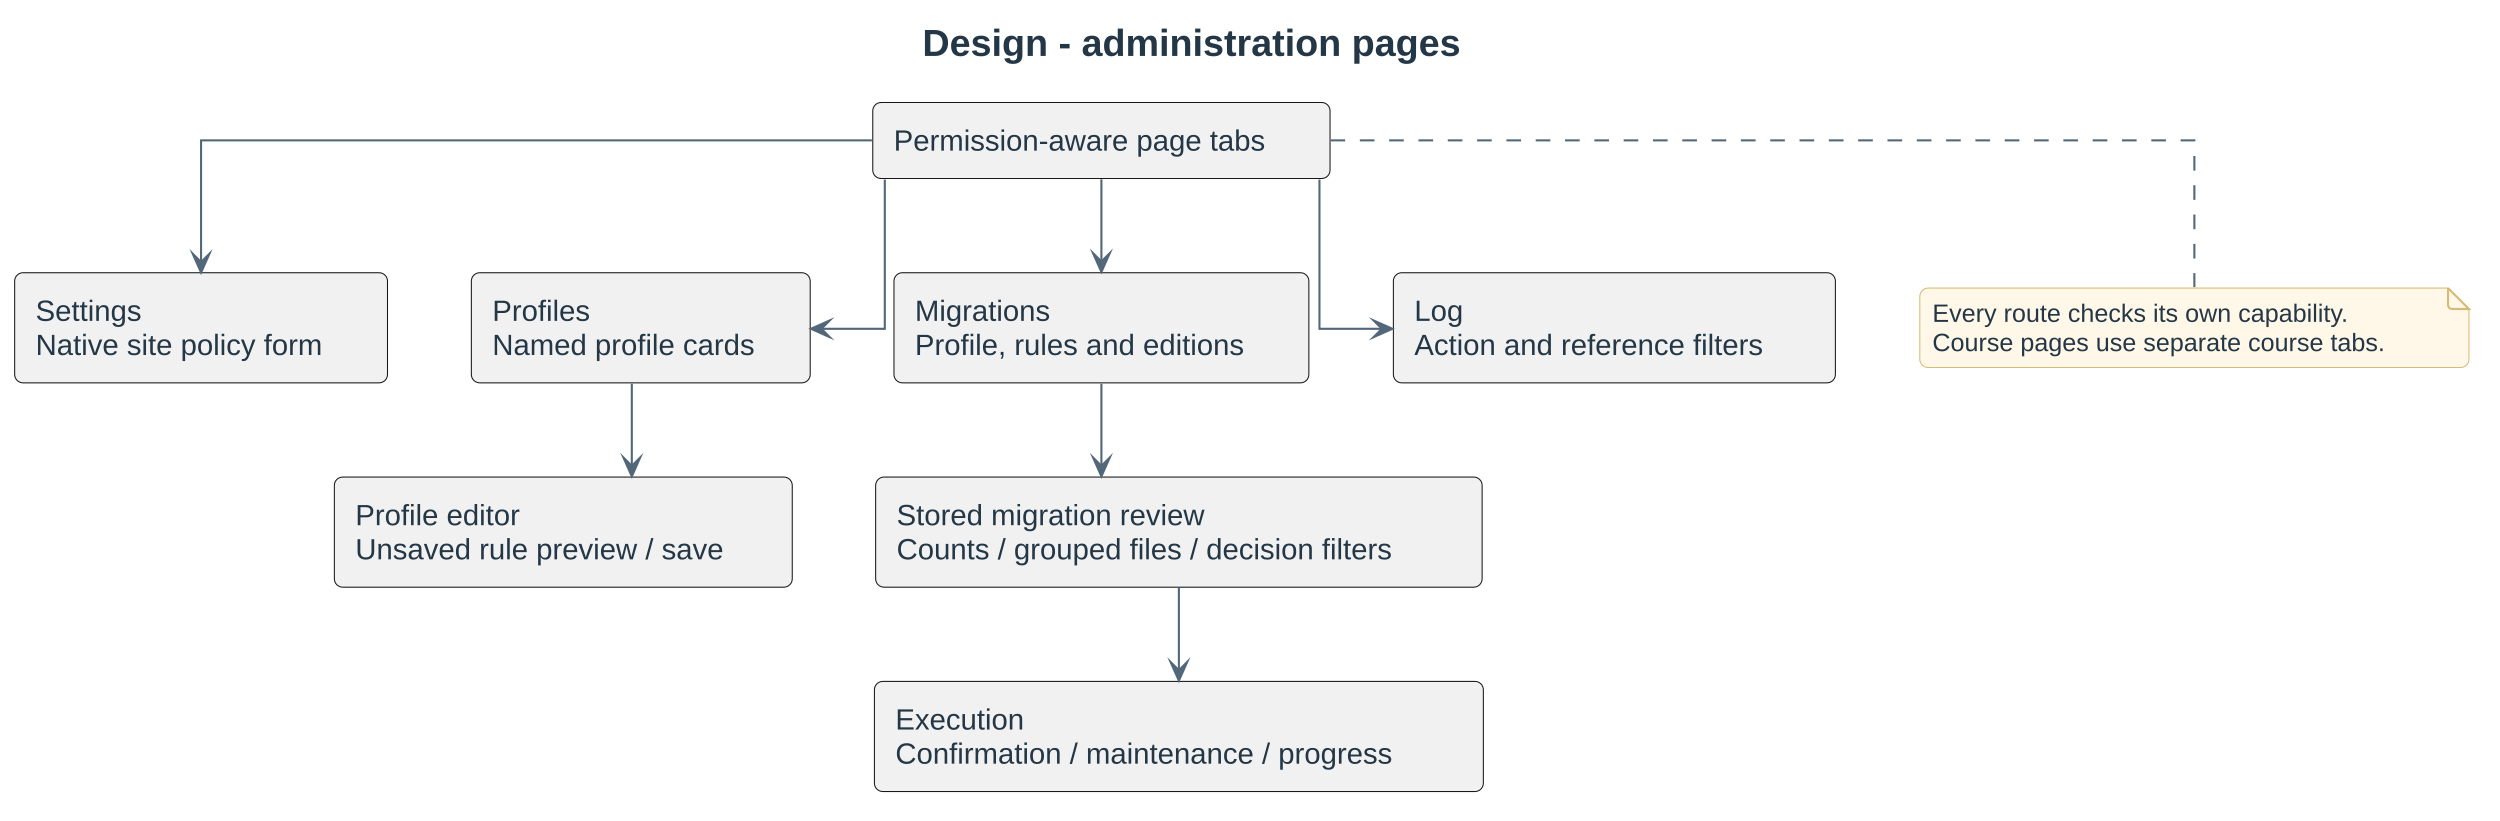
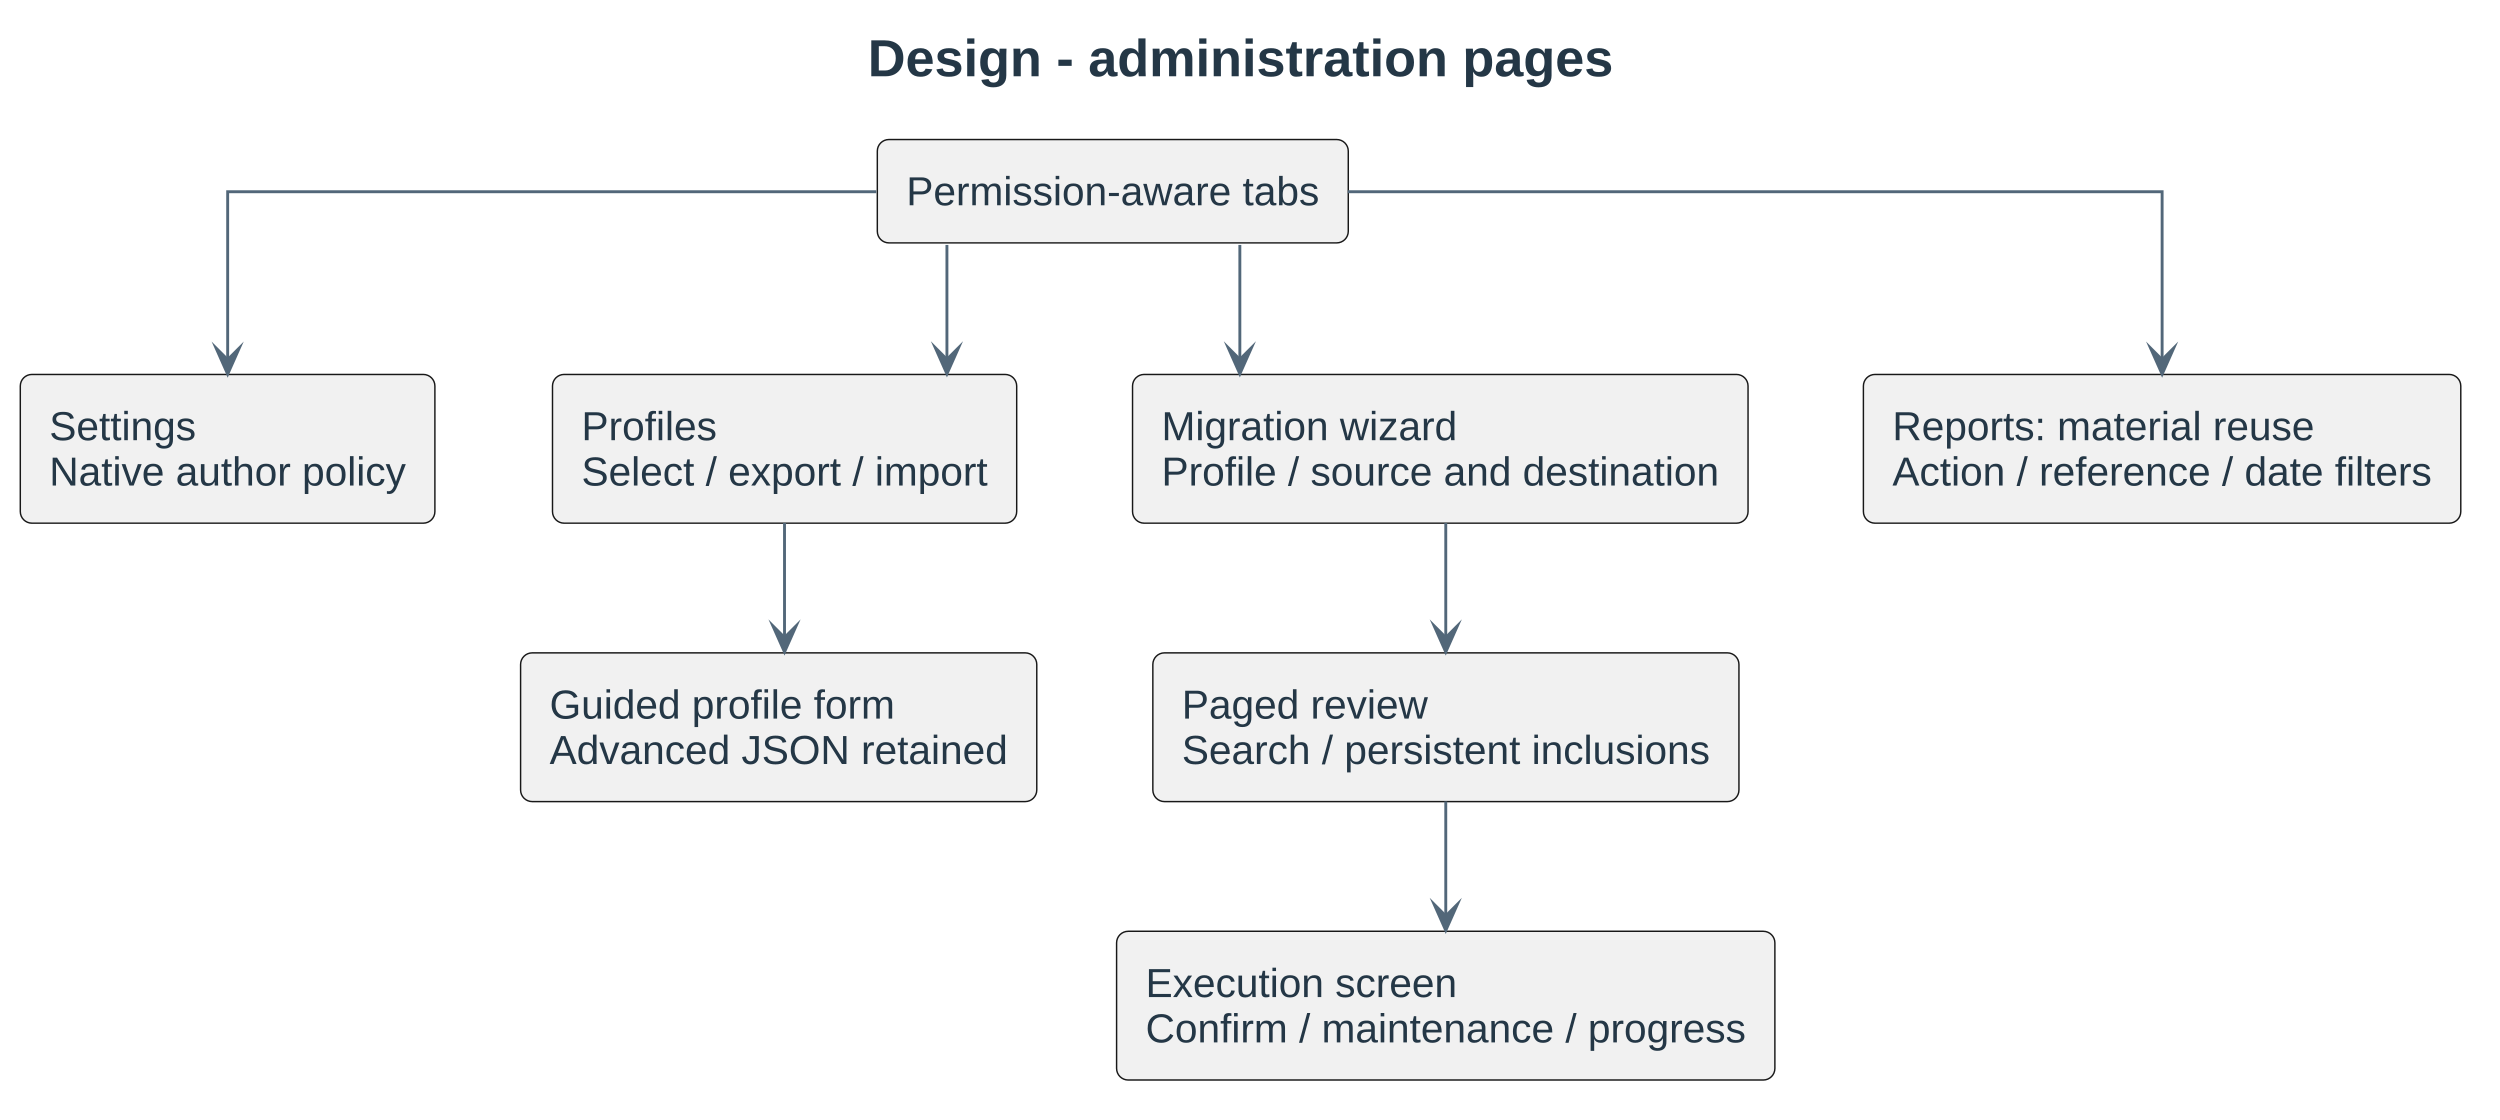
- <svg xmlns="http://www.w3.org/2000/svg" version="1.1" data-diagram-type="DESCRIPTION" style="width:1194px;height:392px;background:#FFFFFF;" width="1194px" height="392px" viewBox="0 0 1194 392" zoomAndPan="magnify" preserveAspectRatio="none" contentStyleType="text/css">
+ <svg xmlns="http://www.w3.org/2000/svg" version="1.1" data-diagram-type="DESCRIPTION" style="width:862px;height:386px;background:#FFFFFF;" width="862px" height="386px" viewBox="0 0 862 386" zoomAndPan="magnify" preserveAspectRatio="none" contentStyleType="text/css">
  <defs />
  <g font-family="sans-serif" lengthAdjust="spacing">
    <g class="title" data-source-line="2">
-       <text x="440.543" y="26.708" fill="#243746" font-size="18" textLength="306.079" font-weight="700" font-family="Arial">Design - administration pages</text>
+       <text x="299.217" y="26.295" fill="#243746" font-size="18" textLength="257.045" font-weight="700" font-family="Arial">Design - administration pages</text>
    </g>
    <g class="entity" data-qualified-name="Tabs" id="ent0001" data-source-line="4">
-       <rect x="416.83" y="48.953" width="218.399" height="36.297" fill="#F1F1F1" style="stroke:#181818;stroke-width:0.5;" rx="4" ry="4" />
-       <text x="426.83" y="71.948" fill="#243746" font-size="14" textLength="198.399" font-family="Arial">Permission-aware page tabs</text>
+       <rect x="302.5" y="48.109" width="162.386" height="35.641" fill="#F1F1F1" style="stroke:#181818;stroke-width:0.5;" rx="4" ry="4" />
+       <text x="312.5" y="70.783" fill="#243746" font-size="14" textLength="142.386" font-family="Arial">Permission-aware tabs</text>
    </g>
    <g class="entity" data-qualified-name="Settings" id="ent0002" data-source-line="5">
-       <rect x="7" y="130.253" width="178.067" height="52.594" fill="#F1F1F1" style="stroke:#181818;stroke-width:0.5;" rx="4" ry="4" />
-       <text x="17" y="153.248" fill="#243746" font-size="14" textLength="57.422" font-family="Arial">Settings</text>
-       <text x="17" y="169.545" fill="#243746" font-size="14" textLength="158.067" font-family="Arial">Native site policy form</text>
+       <rect x="7" y="129.109" width="142.951" height="51.281" fill="#F1F1F1" style="stroke:#181818;stroke-width:0.5;" rx="4" ry="4" />
+       <text x="17" y="151.783" fill="#243746" font-size="14" textLength="50.586" font-family="Arial">Settings</text>
+       <text x="17" y="167.424" fill="#243746" font-size="14" textLength="122.951" font-family="Arial">Native author policy</text>
    </g>
    <g class="entity" data-qualified-name="Profiles" id="ent0003" data-source-line="6">
-       <rect x="225.12" y="130.253" width="161.832" height="52.594" fill="#F1F1F1" style="stroke:#181818;stroke-width:0.5;" rx="4" ry="4" />
-       <text x="235.12" y="153.248" fill="#243746" font-size="14" textLength="51.379" font-family="Arial">Profiles</text>
-       <text x="235.12" y="169.545" fill="#243746" font-size="14" textLength="141.832" font-family="Arial">Named profile cards</text>
+       <rect x="190.5" y="129.109" width="160.055" height="51.281" fill="#F1F1F1" style="stroke:#181818;stroke-width:0.5;" rx="4" ry="4" />
+       <text x="200.5" y="151.783" fill="#243746" font-size="14" textLength="46.683" font-family="Arial">Profiles</text>
+       <text x="200.5" y="167.424" fill="#243746" font-size="14" textLength="140.055" font-family="Arial">Select / export / import</text>
    </g>
-     <g class="entity" data-qualified-name="Migrations" id="ent0004" data-source-line="7">
-       <rect x="426.96" y="130.253" width="198.151" height="52.594" fill="#F1F1F1" style="stroke:#181818;stroke-width:0.5;" rx="4" ry="4" />
-       <text x="436.96" y="153.248" fill="#243746" font-size="14" textLength="73.302" font-family="Arial">Migrations</text>
-       <text x="436.96" y="169.545" fill="#243746" font-size="14" textLength="178.151" font-family="Arial">Profile, rules and editions</text>
+     <g class="entity" data-qualified-name="Migration" id="ent0004" data-source-line="7">
+       <rect x="390.5" y="129.109" width="212.227" height="51.281" fill="#F1F1F1" style="stroke:#181818;stroke-width:0.5;" rx="4" ry="4" />
+       <text x="400.5" y="151.783" fill="#243746" font-size="14" textLength="101.924" font-family="Arial">Migration wizard</text>
+       <text x="400.5" y="167.424" fill="#243746" font-size="14" textLength="192.227" font-family="Arial">Profile / source and destination</text>
    </g>
    <g class="entity" data-qualified-name="Log" id="ent0005" data-source-line="8">
-       <rect x="665.48" y="130.253" width="211.105" height="52.594" fill="#F1F1F1" style="stroke:#181818;stroke-width:0.5;" rx="4" ry="4" />
-       <text x="675.48" y="153.248" fill="#243746" font-size="14" textLength="25.252" font-family="Arial">Log</text>
-       <text x="675.48" y="169.545" fill="#243746" font-size="14" textLength="191.105" font-family="Arial">Action and reference filters</text>
+       <rect x="642.5" y="129.109" width="205.979" height="51.281" fill="#F1F1F1" style="stroke:#181818;stroke-width:0.5;" rx="4" ry="4" />
+       <text x="652.5" y="151.783" fill="#243746" font-size="14" textLength="145.503" font-family="Arial">Reports: material reuse</text>
+       <text x="652.5" y="167.424" fill="#243746" font-size="14" textLength="185.979" font-family="Arial">Action / reference / date filters</text>
    </g>
    <g class="entity" data-qualified-name="Editor" id="ent0006" data-source-line="9">
-       <rect x="159.69" y="227.843" width="218.693" height="52.594" fill="#F1F1F1" style="stroke:#181818;stroke-width:0.5;" rx="4" ry="4" />
-       <text x="169.69" y="250.838" fill="#243746" font-size="14" textLength="89.735" font-family="Arial">Profile editor</text>
-       <text x="169.69" y="267.135" fill="#243746" font-size="14" textLength="198.693" font-family="Arial">Unsaved rule preview / save</text>
+       <rect x="179.5" y="225.109" width="177.979" height="51.281" fill="#F1F1F1" style="stroke:#181818;stroke-width:0.5;" rx="4" ry="4" />
+       <text x="189.5" y="247.783" fill="#243746" font-size="14" textLength="119.055" font-family="Arial">Guided profile form</text>
+       <text x="189.5" y="263.424" fill="#243746" font-size="14" textLength="157.979" font-family="Arial">Advanced JSON retained</text>
    </g>
    <g class="entity" data-qualified-name="Review" id="ent0007" data-source-line="10">
-       <rect x="418.21" y="227.843" width="289.657" height="52.594" fill="#F1F1F1" style="stroke:#181818;stroke-width:0.5;" rx="4" ry="4" />
-       <text x="428.21" y="250.838" fill="#243746" font-size="14" textLength="169.271" font-family="Arial">Stored migration review</text>
-       <text x="428.21" y="267.135" fill="#243746" font-size="14" textLength="269.657" font-family="Arial">Counts / grouped files / decision filters</text>
+       <rect x="397.5" y="225.109" width="202.089" height="51.281" fill="#F1F1F1" style="stroke:#181818;stroke-width:0.5;" rx="4" ry="4" />
+       <text x="407.5" y="247.783" fill="#243746" font-size="14" textLength="84.827" font-family="Arial">Paged review</text>
+       <text x="407.5" y="263.424" fill="#243746" font-size="14" textLength="182.089" font-family="Arial">Search / persistent inclusions</text>
    </g>
-     <g class="entity" data-qualified-name="Execution" id="ent0008" data-source-line="11">
-       <rect x="417.62" y="325.443" width="290.826" height="52.594" fill="#F1F1F1" style="stroke:#181818;stroke-width:0.5;" rx="4" ry="4" />
-       <text x="427.62" y="348.438" fill="#243746" font-size="14" textLength="69.132" font-family="Arial">Execution</text>
-       <text x="427.62" y="364.735" fill="#243746" font-size="14" textLength="270.826" font-family="Arial">Confirmation / maintenance / progress</text>
-     </g>
-     <g class="entity" data-qualified-name="GMN16" id="ent0017" data-source-line="20">
-       <path d="M916.9,141.583 L916.9,171.521 A4,4 0 0 0 920.9,175.521 L1175.166,175.521 A4,4 0 0 0 1179.166,171.521 L1179.166,147.583 L1169.166,137.583 L920.9,137.583 A4,4 0 0 0 916.9,141.583" style="stroke:#D6BB75;stroke-width:0.5;" fill="#FFF8E8" />
-       <path d="M1169.166,137.583 L1169.166,145.583 A2,2 0 0 0 1171.166,147.583 L1179.166,147.583 L1169.166,137.583" style="stroke:#D6BB75;stroke-width:1;" fill="#FFF8E8" />
-       <text x="922.9" y="153.722" fill="#243746" font-size="12" textLength="227.742" font-family="Arial">Every route checks its own capability.</text>
-       <text x="922.9" y="167.691" fill="#243746" font-size="12" textLength="241.266" font-family="Arial">Course pages use separate course tabs.</text>
+     <g class="entity" data-qualified-name="Execute" id="ent0008" data-source-line="11">
+       <rect x="385" y="321.109" width="226.979" height="51.281" fill="#F1F1F1" style="stroke:#181818;stroke-width:0.5;" rx="4" ry="4" />
+       <text x="395" y="343.783" fill="#243746" font-size="14" textLength="107.393" font-family="Arial">Execution screen</text>
+       <text x="395" y="359.424" fill="#243746" font-size="14" textLength="206.979" font-family="Arial">Confirm / maintenance / progress</text>
    </g>
    <g class="link" data-entity-1="ent0001" data-entity-2="ent0002" id="lnk9" data-source-line="12" data-link-type="dependency">
-       <path d="M416.41,67.033 C289.02,67.033 96.03,67.033 96.03,67.033 C96.03,67.033 96.03,98.773 96.03,125.173" style="stroke:#526779;stroke-width:1;" fill="none" id="Tabs-to-Settings" />
-       <polygon points="96.03,130.173,100.03,121.173,96.03,125.173,92.03,121.173,96.03,130.173" fill="#526779" style="stroke:#526779;stroke-width:1;stroke-linejoin:miter;stroke-miterlimit:10;" />
+       <path d="M302.17,66.109 C211.81,66.109 78.5,66.109 78.5,66.109 C78.5,66.109 78.5,97.869 78.5,124.009" style="stroke:#526779;stroke-width:1;" fill="none" id="Tabs-to-Settings" />
+       <polygon points="78.5,129.009,82.5,120.009,78.5,124.009,74.5,120.009,78.5,129.009" fill="#526779" style="stroke:#526779;stroke-width:1;stroke-linejoin:miter;stroke-miterlimit:10;" />
    </g>
    <g class="link" data-entity-1="ent0001" data-entity-2="ent0003" id="lnk10" data-source-line="13" data-link-type="dependency">
-       <path d="M422.58,85.733 C422.58,112.073 422.58,157.033 422.58,157.033 C422.58,157.033 412.03,157.033 392.3,157.033" style="stroke:#526779;stroke-width:1;" fill="none" id="Tabs-to-Profiles" />
-       <polygon points="387.3,157.033,396.3,161.033,392.3,157.033,396.3,153.033,387.3,157.033" fill="#526779" style="stroke:#526779;stroke-width:1;stroke-linejoin:miter;stroke-miterlimit:10;" />
+       <path d="M326.5,84.449 C326.5,97.309 326.5,109.679 326.5,123.909" style="stroke:#526779;stroke-width:1;" fill="none" id="Tabs-to-Profiles" />
+       <polygon points="326.5,128.909,330.5,119.909,326.5,123.909,322.5,119.909,326.5,128.909" fill="#526779" style="stroke:#526779;stroke-width:1;stroke-linejoin:miter;stroke-miterlimit:10;" />
    </g>
    <g class="link" data-entity-1="ent0001" data-entity-2="ent0004" id="lnk11" data-source-line="14" data-link-type="dependency">
-       <path d="M526.03,85.633 C526.03,98.433 526.03,110.633 526.03,124.893" style="stroke:#526779;stroke-width:1;" fill="none" id="Tabs-to-Migrations" />
-       <polygon points="526.03,129.893,530.03,120.893,526.03,124.893,522.03,120.893,526.03,129.893" fill="#526779" style="stroke:#526779;stroke-width:1;stroke-linejoin:miter;stroke-miterlimit:10;" />
+       <path d="M427.5,84.449 C427.5,97.309 427.5,109.679 427.5,123.909" style="stroke:#526779;stroke-width:1;" fill="none" id="Tabs-to-Migration" />
+       <polygon points="427.5,128.909,431.5,119.909,427.5,123.909,423.5,119.909,427.5,128.909" fill="#526779" style="stroke:#526779;stroke-width:1;stroke-linejoin:miter;stroke-miterlimit:10;" />
    </g>
    <g class="link" data-entity-1="ent0001" data-entity-2="ent0005" id="lnk12" data-source-line="15" data-link-type="dependency">
-       <path d="M630.17,85.733 C630.17,112.073 630.17,157.033 630.17,157.033 C630.17,157.033 639.98,157.033 659.99,157.033" style="stroke:#526779;stroke-width:1;" fill="none" id="Tabs-to-Log" />
-       <polygon points="664.99,157.033,655.99,153.033,659.99,157.033,655.99,161.033,664.99,157.033" fill="#526779" style="stroke:#526779;stroke-width:1;stroke-linejoin:miter;stroke-miterlimit:10;" />
+       <path d="M464.74,66.109 C571.47,66.109 745.5,66.109 745.5,66.109 C745.5,66.109 745.5,97.869 745.5,124.009" style="stroke:#526779;stroke-width:1;" fill="none" id="Tabs-to-Log" />
+       <polygon points="745.5,129.009,749.5,120.009,745.5,124.009,741.5,120.009,745.5,129.009" fill="#526779" style="stroke:#526779;stroke-width:1;stroke-linejoin:miter;stroke-miterlimit:10;" />
    </g>
    <g class="link" data-entity-1="ent0003" data-entity-2="ent0006" id="lnk13" data-source-line="16" data-link-type="dependency">
-       <path d="M301.75,183.213 C301.75,196.983 301.75,208.743 301.75,222.503" style="stroke:#526779;stroke-width:1;" fill="none" id="Profiles-to-Editor" />
-       <polygon points="301.75,227.503,305.75,218.503,301.75,222.503,297.75,218.503,301.75,227.503" fill="#526779" style="stroke:#526779;stroke-width:1;stroke-linejoin:miter;stroke-miterlimit:10;" />
+       <path d="M270.5,180.339 C270.5,194.109 270.5,206.029 270.5,219.809" style="stroke:#526779;stroke-width:1;" fill="none" id="Profiles-to-Editor" />
+       <polygon points="270.5,224.809,274.5,215.809,270.5,219.809,266.5,215.809,270.5,224.809" fill="#526779" style="stroke:#526779;stroke-width:1;stroke-linejoin:miter;stroke-miterlimit:10;" />
    </g>
    <g class="link" data-entity-1="ent0004" data-entity-2="ent0007" id="lnk14" data-source-line="17" data-link-type="dependency">
-       <path d="M526.03,183.213 C526.03,196.983 526.03,208.743 526.03,222.503" style="stroke:#526779;stroke-width:1;" fill="none" id="Migrations-to-Review" />
-       <polygon points="526.03,227.503,530.03,218.503,526.03,222.503,522.03,218.503,526.03,227.503" fill="#526779" style="stroke:#526779;stroke-width:1;stroke-linejoin:miter;stroke-miterlimit:10;" />
+       <path d="M498.5,180.339 C498.5,194.109 498.5,206.029 498.5,219.809" style="stroke:#526779;stroke-width:1;" fill="none" id="Migration-to-Review" />
+       <polygon points="498.5,224.809,502.5,215.809,498.5,219.809,494.5,215.809,498.5,224.809" fill="#526779" style="stroke:#526779;stroke-width:1;stroke-linejoin:miter;stroke-miterlimit:10;" />
    </g>
    <g class="link" data-entity-1="ent0007" data-entity-2="ent0008" id="lnk15" data-source-line="18" data-link-type="dependency">
-       <path d="M563.03,280.813 C563.03,294.583 563.03,306.333 563.03,320.103" style="stroke:#526779;stroke-width:1;" fill="none" id="Review-to-Execution" />
-       <polygon points="563.03,325.103,567.03,316.103,563.03,320.103,559.03,316.103,563.03,325.103" fill="#526779" style="stroke:#526779;stroke-width:1;stroke-linejoin:miter;stroke-miterlimit:10;" />
-     </g>
-     <g class="link" data-entity-1="ent0001" data-entity-2="ent0017" id="lnk18" data-source-line="20" data-link-type="association">
-       <path d="M635.46,67.033 C788.53,67.033 1048.03,67.033 1048.03,67.033 C1048.03,67.033 1048.03,110.793 1048.03,137.123" style="stroke:#526779;stroke-width:1;stroke-dasharray:7,7;" fill="none" id="Tabs-GMN16" />
+       <path d="M498.5,276.339 C498.5,290.109 498.5,302.029 498.5,315.809" style="stroke:#526779;stroke-width:1;" fill="none" id="Review-to-Execute" />
+       <polygon points="498.5,320.809,502.5,311.809,498.5,315.809,494.5,311.809,498.5,320.809" fill="#526779" style="stroke:#526779;stroke-width:1;stroke-linejoin:miter;stroke-miterlimit:10;" />
    </g>
  </g>
</svg>
